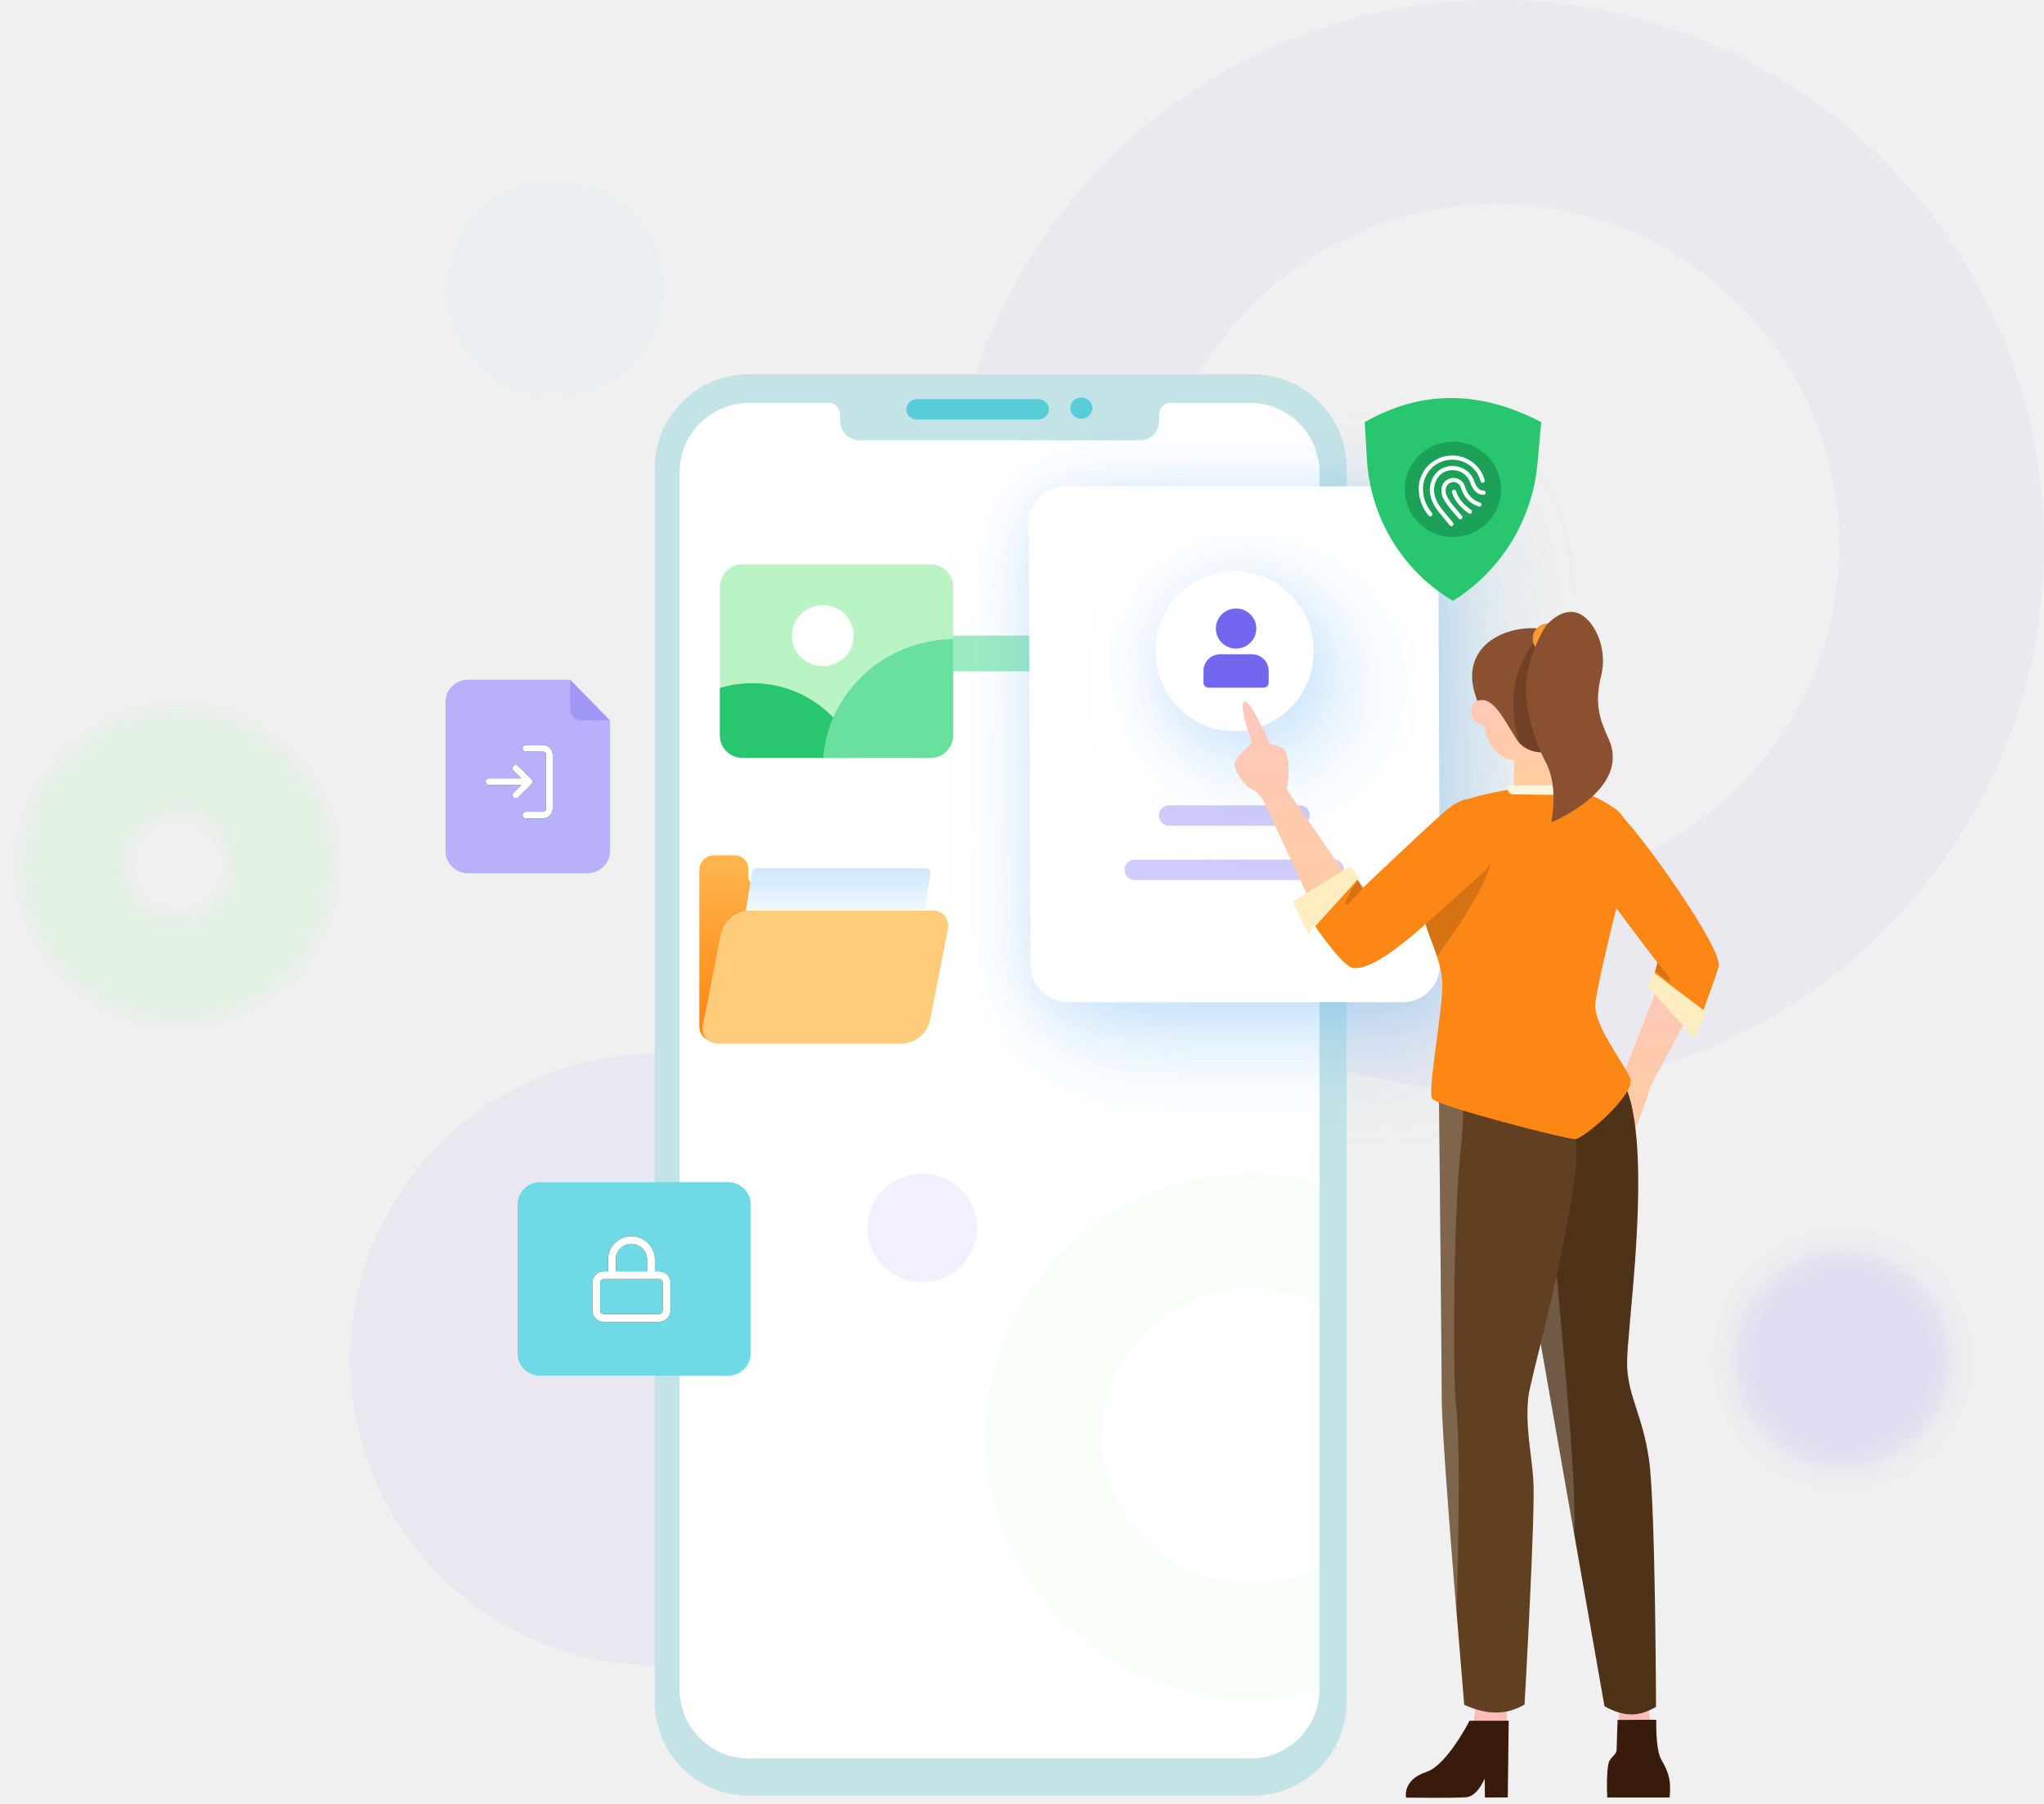
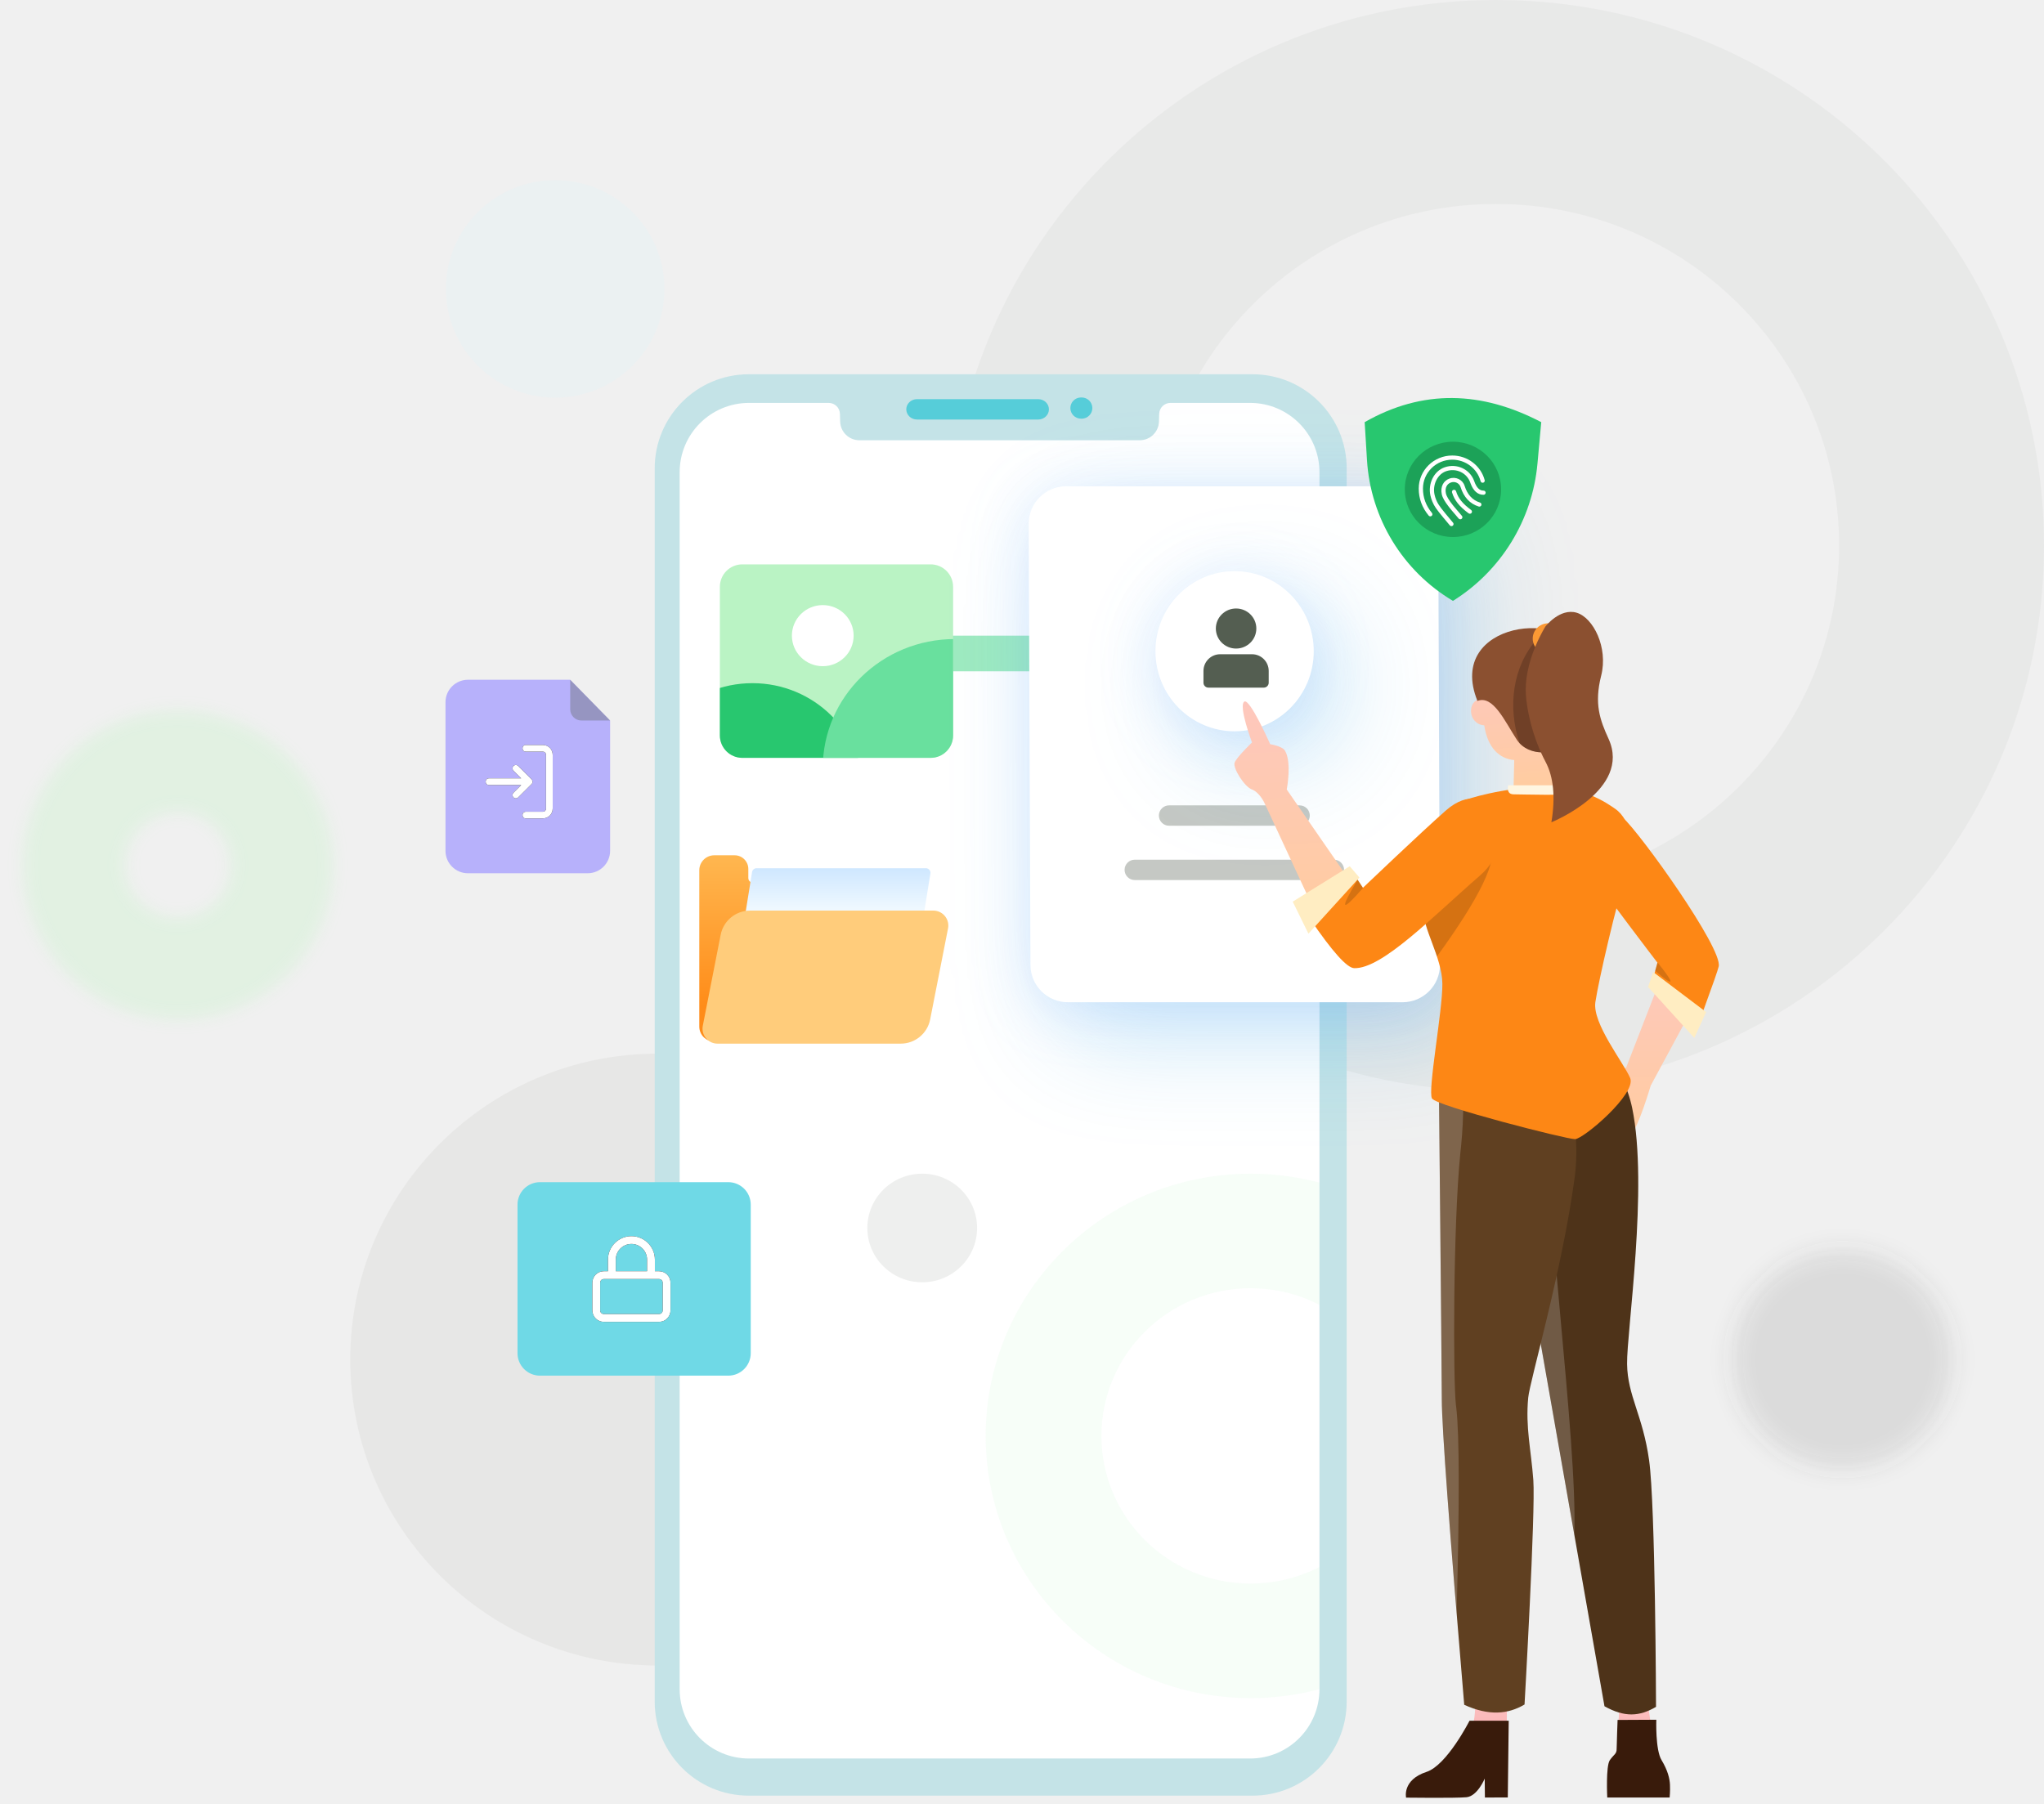
<svg xmlns="http://www.w3.org/2000/svg" xmlns:xlink="http://www.w3.org/1999/xlink" width="546px" height="482px" viewBox="0 0 546 482" version="1.1">
  <defs>
    <filter x="-7.2%" y="-7.3%" width="114.5%" height="114.5%" filterUnits="objectBoundingBox" id="filter-1">
      <feGaussianBlur stdDeviation="2" in="SourceGraphic" />
    </filter>
    <filter x="-15.4%" y="-15.5%" width="130.8%" height="131.0%" filterUnits="objectBoundingBox" id="filter-2">
      <feGaussianBlur stdDeviation="3" in="SourceGraphic" />
    </filter>
    <path d="M18.522,0 L39.813,0 C41.436,5.90080916e-16 42.764,1.29 42.811,2.912 L42.872,4.988 C42.953,7.767 45.229,9.977 48.008,9.977 L122.898,9.977 C125.677,9.977 127.953,7.767 128.034,4.988 L128.094,2.912 C128.142,1.29 129.47,7.42186714e-16 131.093,0 L152.384,0 C162.613,-1.87911363e-15 170.906,8.293 170.906,18.522 L170.906,343.682 C170.906,353.912 162.613,362.204 152.384,362.204 L18.522,362.204 C8.293,362.204 8.35816978e-15,353.912 0,343.682 L0,18.522 C-4.8054561e-15,8.293 8.293,-8.77902741e-15 18.522,0 Z" id="path-3" />
    <linearGradient x1="50%" y1="81.177%" x2="50%" y2="-34.513%" id="linearGradient-5">
      <stop stop-color="#FF8C19" offset="0%" />
      <stop stop-color="#FFC967" offset="100%" />
    </linearGradient>
    <linearGradient x1="62.11%" y1="31.381%" x2="62.11%" y2="-27.478%" id="linearGradient-6">
      <stop stop-color="#F8FDFF" offset="0%" />
      <stop stop-color="#AAD4FF" offset="100%" />
    </linearGradient>
    <path d="M19.69,3.569 L19.69,17.846 C19.69,19.362 18.527,20.522 17.005,20.522 L12.53,20.522 C11.993,20.522 11.635,20.165 11.635,19.63 C11.635,19.095 11.993,18.738 12.53,18.738 L17.005,18.738 C17.542,18.738 17.9,18.381 17.9,17.846 L17.9,3.569 C17.9,3.034 17.542,2.677 17.005,2.677 L12.53,2.677 C11.993,2.677 11.635,2.32 11.635,1.785 C11.635,1.249 11.993,0.892 12.53,0.892 L17.005,0.892 C18.527,0.892 19.69,2.052 19.69,3.569 Z M14.231,11.064 C14.32,10.886 14.32,10.618 14.231,10.35 C14.141,10.261 14.141,10.172 14.052,10.083 L10.472,6.514 C10.114,6.157 9.577,6.157 9.219,6.514 C8.861,6.871 8.861,7.406 9.219,7.763 L11.277,9.815 L2.685,9.815 C2.148,9.815 1.79,10.172 1.79,10.707 C1.79,11.243 2.148,11.6 2.685,11.6 L11.277,11.6 L9.219,13.652 C8.861,14.009 8.861,14.544 9.219,14.901 C9.398,15.079 9.666,15.169 9.845,15.169 C10.024,15.169 10.293,15.079 10.472,14.901 L14.052,11.332 C14.141,11.243 14.231,11.153 14.231,11.064 Z" id="path-7" />
    <path d="M19.839,10.41 L18.795,10.41 L18.795,7.287 C18.795,3.852 15.976,1.041 12.53,1.041 C9.084,1.041 6.265,3.852 6.265,7.287 L6.265,10.41 L5.221,10.41 C3.446,10.41 2.088,11.763 2.088,13.533 L2.088,20.82 C2.088,22.589 3.446,23.943 5.221,23.943 L19.839,23.943 C21.615,23.943 22.972,22.589 22.972,20.82 L22.972,13.533 C22.972,11.763 21.615,10.41 19.839,10.41 Z M8.353,7.287 C8.353,4.997 10.233,3.123 12.53,3.123 C14.827,3.123 16.707,4.997 16.707,7.287 L16.707,10.41 L8.353,10.41 L8.353,7.287 Z M20.884,20.82 C20.884,21.444 20.466,21.861 19.839,21.861 L5.221,21.861 C4.594,21.861 4.177,21.444 4.177,20.82 L4.177,13.533 C4.177,12.908 4.594,12.492 5.221,12.492 L19.839,12.492 C20.466,12.492 20.884,12.908 20.884,13.533 L20.884,20.82 Z" id="path-9" />
    <path d="M6,0 L56.3,0 C59.614,-1.4968968e-15 62.3,2.686 62.3,6 L62.3,45.698 C62.3,49.011 59.614,51.698 56.3,51.698 L6,51.698 C2.686,51.698 -4.82366169e-16,49.011 0,45.698 L0,6 C-1.29399067e-15,2.686 2.686,-2.79460044e-16 6,0 Z" id="path-11" />
    <path d="M10.04,1.03111251e-13 L99.431,1.03111251e-13 C104.938,1.03875937e-13 109.409,4.453 109.431,9.96 L109.901,127.821 C109.923,133.343 105.464,137.838 99.941,137.86 C99.928,137.86 99.914,137.86 99.901,137.86 L10.51,137.86 C5.003,137.86 0.532,133.407 0.51,127.9 L0.04,10.04 C0.018,4.517 4.477,0.022 10,7.94958278e-05 C10.013,2.6498662e-05 10.027,9.95609792e-14 10.04,1.03111251e-13 Z" id="path-13" />
    <filter x="-35.0%" y="-27.2%" width="184.5%" height="167.5%" filterUnits="objectBoundingBox" id="filter-14">
      <feOffset dx="8" dy="9" in="SourceAlpha" result="shadowOffsetOuter1" />
      <feGaussianBlur stdDeviation="14" in="shadowOffsetOuter1" result="shadowBlurOuter1" />
      <feColorMatrix values="0 0 0 0 0.076   0 0 0 0 0.583   0 0 0 0 0.879  0 0 0 0.229 0" type="matrix" in="shadowBlurOuter1" result="shadowMatrixOuter1" />
      <feOffset dx="0" dy="2" in="SourceAlpha" result="shadowOffsetOuter2" />
      <feGaussianBlur stdDeviation="7.5" in="shadowOffsetOuter2" result="shadowBlurOuter2" />
      <feColorMatrix values="0 0 0 0 0.504   0 0 0 0 0.7   0 0 0 0 1  0 0 0 0.234 0" type="matrix" in="shadowBlurOuter2" result="shadowMatrixOuter2" />
      <feMerge>
        <feMergeNode in="shadowMatrixOuter1" />
        <feMergeNode in="shadowMatrixOuter2" />
      </feMerge>
    </filter>
    <ellipse id="path-15" cx="21.141" cy="21.394" rx="21.141" ry="21.394" />
    <filter x="-91.1%" y="-87.6%" width="320.0%" height="317.4%" filterUnits="objectBoundingBox" id="filter-16">
      <feOffset dx="8" dy="9" in="SourceAlpha" result="shadowOffsetOuter1" />
      <feGaussianBlur stdDeviation="14" in="shadowOffsetOuter1" result="shadowBlurOuter1" />
      <feColorMatrix values="0 0 0 0 0.076   0 0 0 0 0.583   0 0 0 0 0.879  0 0 0 0.229 0" type="matrix" in="shadowBlurOuter1" result="shadowMatrixOuter1" />
      <feOffset dx="0" dy="2" in="SourceAlpha" result="shadowOffsetOuter2" />
      <feGaussianBlur stdDeviation="7.5" in="shadowOffsetOuter2" result="shadowBlurOuter2" />
      <feColorMatrix values="0 0 0 0 0.504   0 0 0 0 0.7   0 0 0 0 1  0 0 0 0.234 0" type="matrix" in="shadowBlurOuter2" result="shadowMatrixOuter2" />
      <feMerge>
        <feMergeNode in="shadowMatrixOuter1" />
        <feMergeNode in="shadowMatrixOuter2" />
      </feMerge>
    </filter>
    <linearGradient x1="47.237%" y1="-28.186%" x2="50%" y2="91.05%" id="linearGradient-17">
      <stop stop-color="#FDC6C6" offset="0%" />
      <stop stop-color="#FFCCA1" offset="100%" />
    </linearGradient>
    <linearGradient x1="45.73%" y1="-28.186%" x2="50%" y2="91.05%" id="linearGradient-18">
      <stop stop-color="#FDC6C6" offset="0%" />
      <stop stop-color="#FAB2B2" offset="100%" />
    </linearGradient>
    <linearGradient x1="44.539%" y1="-28.186%" x2="50%" y2="91.05%" id="linearGradient-19">
      <stop stop-color="#FDC6C6" offset="0%" />
      <stop stop-color="#FAB2B2" offset="100%" />
    </linearGradient>
    <linearGradient x1="44.055%" y1="-28.186%" x2="50%" y2="91.05%" id="linearGradient-20">
      <stop stop-color="#FDC6C6" offset="0%" />
      <stop stop-color="#FFCCA1" offset="100%" />
    </linearGradient>
    <linearGradient x1="47.831%" y1="-28.186%" x2="50%" y2="91.05%" id="linearGradient-21">
      <stop stop-color="#FDC6C6" offset="0%" />
      <stop stop-color="#FFCCA1" offset="100%" />
    </linearGradient>
  </defs>
  <g id="📝-Pages-New" stroke="none" stroke-width="1" fill="none" fill-rule="evenodd">
    <g id="Not-Authorized" transform="translate(-444, -309)">
      <g id="Illustration" transform="translate(450, 309)">
        <g id="Shape">
-           <path d="M393.598,0 C474.454,0 540,65.259 540,145.76 C540,226.261 474.454,291.52 393.598,291.52 C312.742,291.52 247.196,226.261 247.196,145.76 C247.196,65.259 312.742,0 393.598,0 Z M393.598,54.49 C342.969,54.49 301.926,95.353 301.926,145.76 C301.926,196.167 342.969,237.031 393.598,237.031 C444.227,237.031 485.27,196.167 485.27,145.76 C485.27,95.353 444.227,54.49 393.598,54.49 Z" id="Oval" fill="#7367F0" fill-rule="nonzero" opacity="0.053" />
+           <path d="M393.598,0 C474.454,0 540,65.259 540,145.76 C540,226.261 474.454,291.52 393.598,291.52 C312.742,291.52 247.196,226.261 247.196,145.76 C247.196,65.259 312.742,0 393.598,0 Z M393.598,54.49 C342.969,54.49 301.926,95.353 301.926,145.76 C301.926,196.167 342.969,237.031 393.598,237.031 C444.227,237.031 485.27,196.167 485.27,145.76 C485.27,95.353 444.227,54.49 393.598,54.49 Z" id="Oval" fill="#545e51" fill-rule="nonzero" opacity="0.053" />
          <path d="M41.503,189.806 C64.425,189.806 83.007,208.306 83.007,231.128 C83.007,253.949 64.425,272.449 41.503,272.449 C18.582,272.449 0,253.949 0,231.128 C0,208.306 18.582,189.806 41.503,189.806 Z M41.503,217.051 C33.695,217.051 27.365,223.353 27.365,231.128 C27.365,238.902 33.695,245.204 41.503,245.204 C49.312,245.204 55.642,238.902 55.642,231.128 C55.642,223.353 49.312,217.051 41.503,217.051 Z" id="Oval" fill="#8BF78F" fill-rule="nonzero" opacity="0.141" filter="url(#filter-1)" />
-           <ellipse id="Oval" fill-opacity="0.061" fill="#7367F0" cx="169.662" cy="363.265" rx="82.095" ry="81.735" />
+           <ellipse id="Oval" fill-opacity="0.061" fill="#545e51" cx="169.662" cy="363.265" rx="82.095" ry="81.735" />
          <ellipse id="Oval" fill="#CEF5FF" opacity="0.141" cx="142.297" cy="77.194" rx="29.189" ry="29.061" />
-           <ellipse id="Oval" fill-opacity="0.136" fill="#7367F0" filter="url(#filter-2)" cx="486.182" cy="363.265" rx="29.189" ry="29.061" />
+           <ellipse id="Oval" fill-opacity="0.136" fill="#545e51" filter="url(#filter-2)" cx="486.182" cy="363.265" rx="29.189" ry="29.061" />
        </g>
        <g id="File-Organizer" transform="translate(113, 100)">
          <g id="Phone3" transform="translate(55.88661, 0)">
            <path d="M25.137,0 L159.708,0 C173.591,-2.55022564e-15 184.845,11.254 184.845,25.137 L184.845,354.641 C184.845,368.523 173.591,379.778 159.708,379.778 L25.137,379.778 C11.254,379.778 2.9341734e-15,368.523 -2.60392312e-14,354.641 L-2.60392312e-14,25.137 C-3.4844809e-14,11.254 11.254,2.55022564e-15 25.137,0 Z" id="Rectangle" fill="#C4E3E7" />
            <g id="Group-48" transform="translate(6.66654, 7.653065)">
              <mask id="mask-4" fill="white">
                <use xlink:href="#path-3" />
              </mask>
              <use id="Rectangle" fill="#FFFFFF" xlink:href="#path-3" />
-               <ellipse id="Oval" fill="#7367F0" opacity="0.099" mask="url(#mask-4)" cx="64.795" cy="220.451" rx="14.659" ry="14.512" />
+               <ellipse id="Oval" fill="#545e51" opacity="0.099" mask="url(#mask-4)" cx="64.795" cy="220.451" rx="14.659" ry="14.512" />
              <path d="M152.519,205.94 C191.606,205.94 223.293,237.309 223.293,276.004 C223.293,314.699 191.606,346.068 152.519,346.068 C113.431,346.068 81.744,314.699 81.744,276.004 C81.744,237.309 113.431,205.94 152.519,205.94 Z M152.519,236.55 C130.508,236.55 112.665,254.214 112.665,276.004 C112.665,297.793 130.508,315.457 152.519,315.457 C174.529,315.457 192.372,297.793 192.372,276.004 C192.372,254.214 174.529,236.55 152.519,236.55 Z" id="Oval" fill="#C8F5D0" opacity="0.141" mask="url(#mask-4)" />
              <path d="M25.58,62.184 L146.612,62.184 C149.242,62.184 151.373,64.316 151.373,66.946 C151.373,69.575 149.242,71.707 146.612,71.707 L25.58,71.707 C22.951,71.707 20.819,69.575 20.819,66.946 C20.819,64.316 22.951,62.184 25.58,62.184 Z" id="Rectangle" fill-opacity="0.642" fill="#68DE9E" mask="url(#mask-4)" />
            </g>
            <path d="M102.442,6.649 C104.023,6.649 105.305,7.867 105.305,9.37 C105.305,10.839 104.079,12.036 102.547,12.089 L102.442,12.091 L70.068,12.091 C68.487,12.091 67.205,10.872 67.205,9.37 C67.205,7.9 68.43,6.703 69.963,6.651 L70.068,6.649 L102.442,6.649 Z" id="Path" fill="#56CDD9" fill-rule="nonzero" />
            <path d="M114.044,6.195 C115.625,6.195 116.907,7.464 116.907,9.03 C116.907,10.56 115.682,11.807 114.149,11.862 L114.044,11.864 L113.894,11.864 C112.313,11.864 111.031,10.595 111.031,9.03 C111.031,7.499 112.256,6.252 113.789,6.197 L113.894,6.195 L114.044,6.195 Z" id="Path" fill="#56CDD9" fill-rule="nonzero" />
          </g>
          <g id="Group-37" transform="translate(67.79688, 127.8836)">
            <path d="M4,0.64 L9.445,0.64 C11.462,0.64 13.097,2.275 13.097,4.292 L13.097,6.725 C13.097,7.398 13.643,7.944 14.316,7.944 L55.484,7.944 C57.693,7.944 59.484,9.735 59.484,11.944 L59.484,46.403 C59.484,48.613 57.693,50.403 55.484,50.403 L4,50.403 C1.791,50.403 6.42046992e-16,48.613 0,46.403 L0,4.64 C-2.705415e-16,2.431 1.791,0.64 4,0.64 Z" id="Rectangle" fill="url(#linearGradient-5)" />
            <path d="M15.3,4.096 L60.53,4.096 C61.203,4.096 61.749,4.642 61.749,5.315 C61.749,5.38 61.744,5.445 61.734,5.509 L54.944,47.65 C54.848,48.241 54.338,48.676 53.74,48.676 L8.51,48.676 C7.837,48.676 7.291,48.13 7.291,47.456 C7.291,47.391 7.296,47.326 7.307,47.262 L14.097,5.121 C14.192,4.53 14.702,4.096 15.3,4.096 Z" id="Rectangle" fill="url(#linearGradient-6)" />
            <path d="M66.445,20.188 L61.669,44.507 C60.932,48.259 57.642,50.965 53.819,50.965 L4.862,50.965 C2.653,50.965 0.862,49.174 0.862,46.965 C0.862,46.706 0.887,46.448 0.937,46.194 L5.713,21.875 C6.45,18.123 9.739,15.417 13.563,15.417 L62.52,15.417 C64.729,15.417 66.52,17.208 66.52,19.417 C66.52,19.676 66.495,19.934 66.445,20.188 Z" id="Rectangle" fill="#FFCC7B" />
          </g>
          <g id="Group-28" transform="translate(0, 81.62785)">
            <path d="M6,0 L33.316,0 L33.316,0 L43.976,10.884 L43.976,45.698 C43.976,49.011 41.29,51.698 37.976,51.698 L6,51.698 C2.686,51.698 4.05812251e-16,49.011 0,45.698 L0,6 C-4.05812251e-16,2.686 2.686,6.08718376e-16 6,0 Z" id="Rectangle" fill="#B7B1FB" />
            <g id="Icon" transform="translate(8.950131, 16.52257)">
              <mask id="mask-8" fill="white">
                <use xlink:href="#path-7" />
              </mask>
              <use id="Mask" fill="#000000" fill-rule="nonzero" xlink:href="#path-7" />
              <g id="Group" mask="url(#mask-8)" fill="#FFFFFF">
                <g id="Icon-Color">
                  <rect id="🎨-Icon-Color" x="0" y="0" width="21.48" height="21.415" />
                </g>
              </g>
            </g>
-             <path d="M43.976,10.884 L36.316,10.884 C34.659,10.884 33.316,9.541 33.316,7.884 L33.316,0 L33.316,0 L43.976,10.884 Z" id="Path" fill="#7367F0" fill-rule="nonzero" opacity="0.34" />
+             <path d="M43.976,10.884 L36.316,10.884 C34.659,10.884 33.316,9.541 33.316,7.884 L33.316,0 L33.316,0 L43.976,10.884 Z" id="Path" fill="#545e51" fill-rule="nonzero" opacity="0.34" />
          </g>
          <g id="Group" transform="translate(19.23965, 215.8603)">
            <path d="M6,0 L56.3,0 C59.614,-4.44006117e-15 62.3,2.686 62.3,6 L62.3,45.698 C62.3,49.011 59.614,51.698 56.3,51.698 L6,51.698 C2.686,51.698 1.29399067e-15,49.011 0,45.698 L0,6 C4.82366169e-16,2.686 2.686,-2.79460044e-16 6,0 Z" id="Rectangle" fill="#6FD9E6" />
            <g transform="translate(17.90026, 13.38415)" id="Icon">
              <mask id="mask-10" fill="white">
                <use xlink:href="#path-9" />
              </mask>
              <use id="Mask" fill="#000000" fill-rule="nonzero" xlink:href="#path-9" />
              <g id="Group" mask="url(#mask-10)" fill="#FFFFFF">
                <g id="Icon-Color">
                  <rect id="🎨-Icon-Color" x="0" y="0" width="25.06" height="24.984" />
                </g>
              </g>
            </g>
          </g>
          <g id="Group-34" transform="translate(73.29392, 50.79066)">
            <mask id="mask-12" fill="white">
              <use xlink:href="#path-11" />
            </mask>
            <use id="Rectangle" fill="#BAF3C4" fill-rule="nonzero" xlink:href="#path-11" />
            <ellipse id="Oval" fill="#FFFFFF" mask="url(#mask-12)" cx="27.485" cy="19.046" rx="8.246" ry="8.163" />
            <ellipse id="Oval" fill="#28C76F" mask="url(#mask-12)" cx="8.704" cy="61.221" rx="29.776" ry="29.477" />
            <ellipse id="Oval" fill="#69E09E" mask="url(#mask-12)" cx="62.758" cy="54.419" rx="35.273" ry="34.465" />
          </g>
          <g id="Group-23" transform="translate(155.7496, 29.93021)">
            <g id="Rectangle">
              <use fill="black" fill-opacity="1" filter="url(#filter-14)" xlink:href="#path-13" />
              <use fill="#FFFFFF" fill-rule="evenodd" xlink:href="#path-13" />
            </g>
-             <path d="M37.536,85.256 L72.405,85.256 C73.908,85.256 75.126,86.474 75.126,87.977 C75.126,89.479 73.908,90.698 72.405,90.698 L37.536,90.698 C36.033,90.698 34.815,89.479 34.815,87.977 C34.815,86.474 36.033,85.256 37.536,85.256 Z" id="Rectangle" fill="#7367F0" fill-rule="nonzero" opacity="0.34" />
-             <path d="M28.374,99.767 L81.567,99.767 C83.07,99.767 84.288,100.986 84.288,102.488 C84.288,103.991 83.07,105.209 81.567,105.209 L28.374,105.209 C26.871,105.209 25.653,103.991 25.653,102.488 C25.653,100.986 26.871,99.767 28.374,99.767 Z" id="Rectangle" fill="#7367F0" fill-rule="nonzero" opacity="0.34" />
+             <path d="M37.536,85.256 L72.405,85.256 C73.908,85.256 75.126,86.474 75.126,87.977 C75.126,89.479 73.908,90.698 72.405,90.698 L37.536,90.698 C36.033,90.698 34.815,89.479 34.815,87.977 C34.815,86.474 36.033,85.256 37.536,85.256 Z" id="Rectangle" fill="#545e51" fill-rule="nonzero" opacity="0.34" />
+             <path d="M28.374,99.767 L81.567,99.767 C83.07,99.767 84.288,100.986 84.288,102.488 C84.288,103.991 83.07,105.209 81.567,105.209 L28.374,105.209 C26.871,105.209 25.653,103.991 25.653,102.488 C25.653,100.986 26.871,99.767 28.374,99.767 Z" id="Rectangle" fill="#545e51" fill-rule="nonzero" opacity="0.34" />
            <g id="Icon8" transform="translate(33.89844, 22.6744)">
              <g id="Oval">
                <use fill="black" fill-opacity="1" filter="url(#filter-16)" xlink:href="#path-15" />
                <use fill="#FFFFFF" fill-rule="evenodd" xlink:href="#path-15" />
              </g>
-               <g id="Group-70" transform="translate(12.82644, 9.976738)" fill="#7367F0">
+               <g id="Group-70" transform="translate(12.82644, 9.976738)" fill="#545e51">
                <path d="M12.964,12.223 C15.428,12.223 17.426,14.221 17.426,16.684 L17.426,19.834 C17.426,20.559 16.838,21.146 16.114,21.146 L1.312,21.146 C0.587,21.146 4.0466296e-12,20.559 4.04654088e-12,19.834 L4.04654088e-12,16.684 C4.04623913e-12,14.221 1.997,12.223 4.461,12.223 L12.964,12.223 Z M8.713,9.70779013e-13 C11.7,9.70779013e-13 14.121,2.397 14.121,5.354 C14.121,8.31 11.7,10.707 8.713,10.707 C5.726,10.707 3.305,8.31 3.305,5.354 C3.305,2.397 5.726,9.70779013e-13 8.713,9.70779013e-13 Z" id="Combined-Shape" />
              </g>
            </g>
          </g>
          <g id="Wom3.5" transform="translate(210.72, 63.48833)">
            <g id="RArm" transform="translate(91.27213, 52.02436)">
              <path d="M13.589,69.931 C13.589,69.931 3.859,80.464 4.535,81.413 C5.212,82.368 10.254,79.818 10.254,79.818 C10.254,79.818 4.347,90.666 5.712,91.408 C7.075,92.15 13.762,90.174 15.729,87.9 C17.696,85.627 20.351,74.517 20.351,74.517 L34.469,44.885 L22.989,41.583 L13.589,69.931 Z" id="Path" fill="url(#linearGradient-17)" transform="translate(19.48525, 66.57517) rotate(2.866471) translate(-19.48525, -66.57517) " />
              <path d="M2.966,16.229 C7.269,22.847 21.752,41.708 21.752,41.708 C21.752,41.708 21.4,42.962 20.697,45.471 L34.006,54.504 C36.527,47.61 37.897,43.678 38.116,42.708 C39.198,37.909 17.331,7.285 12.435,2.86 C4.726,-4.108 -3.609,6.115 2.966,16.229 Z" id="Path" fill="#FD8715" />
              <path d="M25.214,46.715 C25.379,46.395 24.232,44.704 21.773,41.64 L21.148,43.875 C23.693,46.088 25.048,47.034 25.214,46.715 Z" id="Path" fill-opacity="0.16" fill="#000000" />
              <polygon id="Path-70" fill="#FFEDC2" points="20.614 44.208 34.754 54.898 31.603 61.811 19.24 48.198" />
            </g>
            <g id="RLeg" transform="translate(67.4886, 111.1149)">
              <polygon id="Path" fill="url(#linearGradient-18)" points="35.472 179.674 34.686 192.922 44.754 193.181 42.862 179.674" />
              <path d="M35.718,184.893 C35.718,184.893 36,192.871 34.331,195.656 C32.652,198.442 32.143,200.601 32.069,202.267 C31.989,204.052 32.16,205.67 32.16,205.67 L48.824,205.67 C48.824,205.67 49.241,197.277 48.137,195.694 C47.034,194.111 46.31,194.084 46.31,192.685 C46.301,191.287 46.062,184.946 46.062,184.946 L35.718,184.893 Z" id="Path" fill="#391B0B" transform="translate(40.47459, 195.2817) scale(-1, 1) translate(-40.47459, -195.2817) " />
              <path d="M0,2.811 L26.118,-1.03111251e-13 L26.502,0.353 C28.363,2.109 36.453,10.263 38.777,21.409 C43.166,42.451 37.293,81.314 37.422,89.836 C37.546,98.358 41.614,103.5 43.305,115.549 C44.995,127.599 45.155,181.449 45.155,181.449 C40.673,184.078 36.729,184.266 31.385,181.291 L0,2.811 Z" id="Path" fill="#4E3319" />
              <path d="M23.33,135.481 L6.9980434e-14,2.811 L14.522,1.248 C15.169,47.337 24.199,109.638 23.33,135.481 Z" id="Path" fill-opacity="0.192" fill="#FFFFFF" />
            </g>
            <g id="LLeg" transform="translate(45.20709, 114.7656)">
              <path d="M27.631,174.631 L19.046,174.768 C19.422,180.65 18.51,184.587 16.309,186.579 L16.128,186.736 C12.143,190.043 27.519,188.849 27.519,188.849 L27.631,174.631 Z" id="Path" fill="url(#linearGradient-19)" />
              <path d="M0.602,181.508 L0.849,202.012 L6.962,202.017 L7.015,196.964 C7.015,196.964 8.944,201.675 11.891,201.947 C14.847,202.219 28.018,202.052 28.018,202.052 C28.018,202.052 29.113,197.322 22.556,195.174 C17.103,193.389 11.073,181.508 11.073,181.508 L0.602,181.508 Z" id="Path" fill="#391B0B" transform="translate(14.34422, 191.8053) scale(-1, 1) translate(-14.34422, -191.8053) " />
              <path d="M9.326,0.984 L38.654,0 L38.873,0.402 C40.296,3.074 48.094,18.718 45.686,36.501 C42.306,61.461 33.715,90.723 33.294,95.193 C32.544,103.163 34.044,108.933 34.659,117.165 C35.274,125.397 32.314,177.168 32.314,177.168 C27.962,179.76 22.783,180.268 16.199,177.246 C12.237,130.366 10.241,103.216 10.212,95.796 C10.168,84.668 9.326,0.984 9.326,0.984 Z" id="Path" fill="#604021" />
              <path d="M15.361,27.982 L15.166,29.831 C13.212,49.332 13.226,90.745 13.983,97.132 L14.087,97.955 C14.927,105.162 14.954,123.459 14.169,152.847 L13.147,140.166 C11.211,115.764 10.232,100.975 10.212,95.796 L10.176,90.437 C10.008,68.768 9.326,0.984 9.326,0.984 L15.511,0.777 C16.172,11.477 16.122,20.545 15.361,27.982 Z" id="Path" fill-opacity="0.192" fill="#FFFFFF" />
            </g>
            <g id="Head" transform="translate(63.09571, 3.054825)">
              <path d="M2.621,20.265 C-0.988,20.656 -0.732,26.936 3.661,27.264 C4.558,33.319 7.761,36.203 11.664,36.537 L11.448,45.695 L28.716,45.685 C28.716,45.685 23.853,39.215 24.095,30.359 C24.338,21.502 23.933,13.182 23.933,13.182 L1.567,13.579 L2.621,20.265 Z" id="Path" fill="url(#linearGradient-20)" />
              <path d="M29.105,20.735 C24.902,19.09 21.797,26.174 18.581,31.098 C15.365,36.022 7.033,35.186 5.885,31.098 C1.538,22.146 -2.209,9.976 2.864,8.977 C3.578,-3.962 37.786,-0.907 29.105,20.735 Z" id="Path" fill="#8B5030" transform="translate(15.47015, 17.88746) scale(-1, 1) translate(-15.47015, -17.88746) " />
              <path d="M25.564,4.08 C27.029,5.312 27.964,6.948 28.076,8.977 C33.149,9.976 29.403,22.146 25.055,31.098 C23.987,34.899 16.707,35.889 13.106,32.049 C9.822,22.309 11.225,11.419 17.865,4.081 L17.865,4.081 Z" id="Combined-Shape" fill-opacity="0.199" fill="#000000" />
              <ellipse id="Oval" fill="#FB9934" cx="20.734" cy="4.081" rx="4.123" ry="4.081" />
            </g>
            <g id="Body" transform="translate(50.52598, 45.84286)">
              <path d="M44.73,4.681 C48.583,10.283 55.003,29.298 55.367,33.575 C55.778,38.51 50.434,46.37 50.346,53.513 C50.268,60.657 54.332,82.167 53.111,84.177 C51.899,86.186 17.166,95.082 14.9,95.035 C12.643,94.986 -1.603,82.878 0.184,78.694 C1.982,74.51 10.324,64.112 9.474,58.41 C8.634,52.71 3.755,31.668 1.333,24.507 C-1.08,17.345 -0.276,9.826 4.228,6.744 C6.456,5.22 12.402,0.888 22.991,0.907 C33.58,0.927 44.431,4.246 44.73,4.681 Z" id="Path" fill="#FD8715" transform="translate(27.69486, 47.97133) scale(-1, 1) translate(-27.69486, -47.97133) " />
              <path d="M22.616,0.498 C22.319,2.104 22.82,2.907 24.121,2.907 C26.072,2.907 39.156,3.334 40.928,2.572 C42.11,2.064 42.523,1.373 42.169,0.498 L22.616,0.498 Z" id="Path-68" fill="#FFF6E1" />
              <path d="M5.068,16.798 L5.187,16.738 C12.321,13.213 16.607,13.057 18.044,16.271 C19.9,20.426 15.085,30.411 3.597,46.224 C2.019,41.428 -0.25,36.855 0.022,33.575 C0.233,31.1 2.472,23.689 5.068,16.798 Z" id="Path" fill-opacity="0.16" fill="#000000" />
            </g>
            <g id="LArm" transform="translate(0, 23.91528)">
              <path d="M8.001,27.046 C8.001,27.046 6.716,24.284 4.695,23.537 C2.676,22.789 -0.414,17.839 0.064,16.402 C0.541,14.965 4.72,10.978 4.72,10.978 C4.72,10.978 1.026,1.163 2.662,0.055 C4.108,-0.924 9.579,11.439 9.579,11.439 C9.579,11.439 12.795,11.919 13.537,13.183 C15.408,16.37 13.994,23.537 13.994,23.537 L32.982,51.005 L24.27,62.064 L8.001,27.046 Z" id="Path" fill="url(#linearGradient-21)" />
              <path d="M56.473,29.176 C50.051,34.824 34.344,49.807 34.344,49.807 C34.344,49.807 33.566,48.627 32.01,46.267 L20.263,58.175 C26.171,66.85 30.086,71.217 32.01,71.278 C39.528,71.514 53,57.462 65.664,46.489 C77.02,36.65 68.444,18.648 56.473,29.176 Z" id="Path" fill="#FD8715" />
              <path d="M34.391,49.825 C31.453,53.188 29.863,54.686 29.621,54.32 C29.378,53.953 30.486,51.725 32.944,47.637 L34.391,49.825 Z" id="Path" fill-opacity="0.16" fill="#000000" />
              <polygon id="Path-69" fill="#FFEDC2" points="33.416 47.069 19.792 62.064 15.595 53.507 30.824 44.046" />
            </g>
            <path d="M95.828,3.888 C95.828,3.888 91.97,-1.087 87.515,0.218 C83.06,1.523 79.031,9.524 80.944,17.044 C82.848,24.565 81.278,28.855 78.968,33.924 C72.764,47.559 94.244,56.216 94.244,56.216 C93.127,49.48 93.655,44.079 95.828,40.012 C99.185,33.729 101.092,25.671 101.092,20.741 C101.092,12.167 95.828,3.888 95.828,3.888 Z" id="Path" fill="#8B5030" transform="translate(89.46754, 28.10802) scale(-1, 1) translate(-89.46754, -28.10802) " />
          </g>
          <g id="Group-39" transform="translate(245.5346, 6.348833)">
            <path d="M0,6.445 C15.521,-2.409 31.255,-1.884 47.165,6.445 L46.161,17.509 C44.792,32.598 36.436,46.176 23.582,54.198 L23.582,54.198 L23.582,54.198 C10.171,46.232 1.573,32.144 0.62,16.575 L0,6.445 L0,6.445 Z" id="Rectangle" fill="#28C76F" />
            <ellipse id="Oval" fill="#1CA258" cx="23.582" cy="24.407" rx="12.863" ry="12.734" />
            <g id="Group-40" transform="translate(13.93501, 14.85627)" fill="#FFFFFF">
              <path d="M9.464,0.504 C13.555,0.504 17.096,3.234 18.124,7.083 C18.203,7.381 18.024,7.686 17.723,7.764 C17.423,7.843 17.115,7.666 17.035,7.368 C16.138,4.005 13.041,1.618 9.464,1.618 C5.139,1.618 1.635,5.076 1.635,9.34 C1.635,11.747 2.432,13.91 4.036,15.851 C4.233,16.089 4.198,16.44 3.957,16.635 C3.717,16.83 3.362,16.795 3.165,16.557 C1.398,14.419 0.509,12.007 0.509,9.34 C0.509,4.46 4.519,0.504 9.464,0.504 Z" id="Path" />
              <path d="M9.941,2.895 C13.305,2.905 16.045,5.51 16.155,8.798 L16.159,8.985 C16.165,10.823 16.685,11.833 17.683,12.163 C17.978,12.26 18.139,12.576 18.043,12.868 C17.947,13.16 17.629,13.318 17.334,13.221 C15.847,12.729 15.093,11.347 15.038,9.206 L15.035,8.981 C15.026,6.227 12.756,4.019 9.944,4.01 C7.413,4.002 5.261,6.315 4.965,8.905 C4.907,9.409 4.894,9.875 4.923,10.338 L4.954,10.741 C5.079,12.02 5.45,13.076 7.201,17.626 C7.312,17.915 7.167,18.236 6.877,18.344 C6.587,18.453 6.262,18.307 6.151,18.018 L5.216,15.568 C4.1,12.604 3.895,11.798 3.807,10.493 L3.801,10.401 C3.767,9.871 3.783,9.34 3.848,8.773 C4.204,5.661 6.786,2.885 9.941,2.895 Z" id="Path" transform="translate(10.92731, 10.63736) rotate(-19) translate(-10.92731, -10.63736) " />
              <path d="M10.542,5.948 C12.285,5.954 13.724,7.378 13.675,9.098 C13.603,11.576 14.412,13.409 16.106,14.66 C16.356,14.844 16.409,15.194 16.224,15.44 C16.04,15.687 15.688,15.737 15.438,15.553 C13.434,14.073 12.469,11.887 12.551,9.059 C12.582,7.978 11.662,7.067 10.546,7.064 C9.357,7.06 8.48,7.895 8.291,9.386 C8.195,10.143 8.447,11.307 9.009,12.904 L9.105,13.174 C9.185,13.395 9.27,13.623 9.364,13.867 L10.384,16.459 C10.494,16.747 10.348,17.068 10.058,17.176 C9.767,17.283 9.443,17.136 9.333,16.848 L8.515,14.778 L8.312,14.256 C8.217,14.006 8.129,13.773 8.047,13.545 L7.852,12.991 C7.302,11.375 7.058,10.167 7.176,9.24 C7.433,7.212 8.766,5.943 10.542,5.948 Z" id="Path" transform="translate(11.74056, 11.57967) rotate(-19) translate(-11.74056, -11.57967) " />
              <path d="M9.775,9.68 C10.073,9.59 10.387,9.755 10.478,10.049 C11.085,12.01 12.273,13.401 14.507,15.061 C14.756,15.246 14.806,15.595 14.619,15.841 C14.433,16.087 14.08,16.137 13.831,15.952 C11.424,14.163 10.091,12.603 9.402,10.376 C9.311,10.082 9.478,9.77 9.775,9.68 Z" id="Path" />
            </g>
          </g>
        </g>
      </g>
    </g>
  </g>
</svg>
